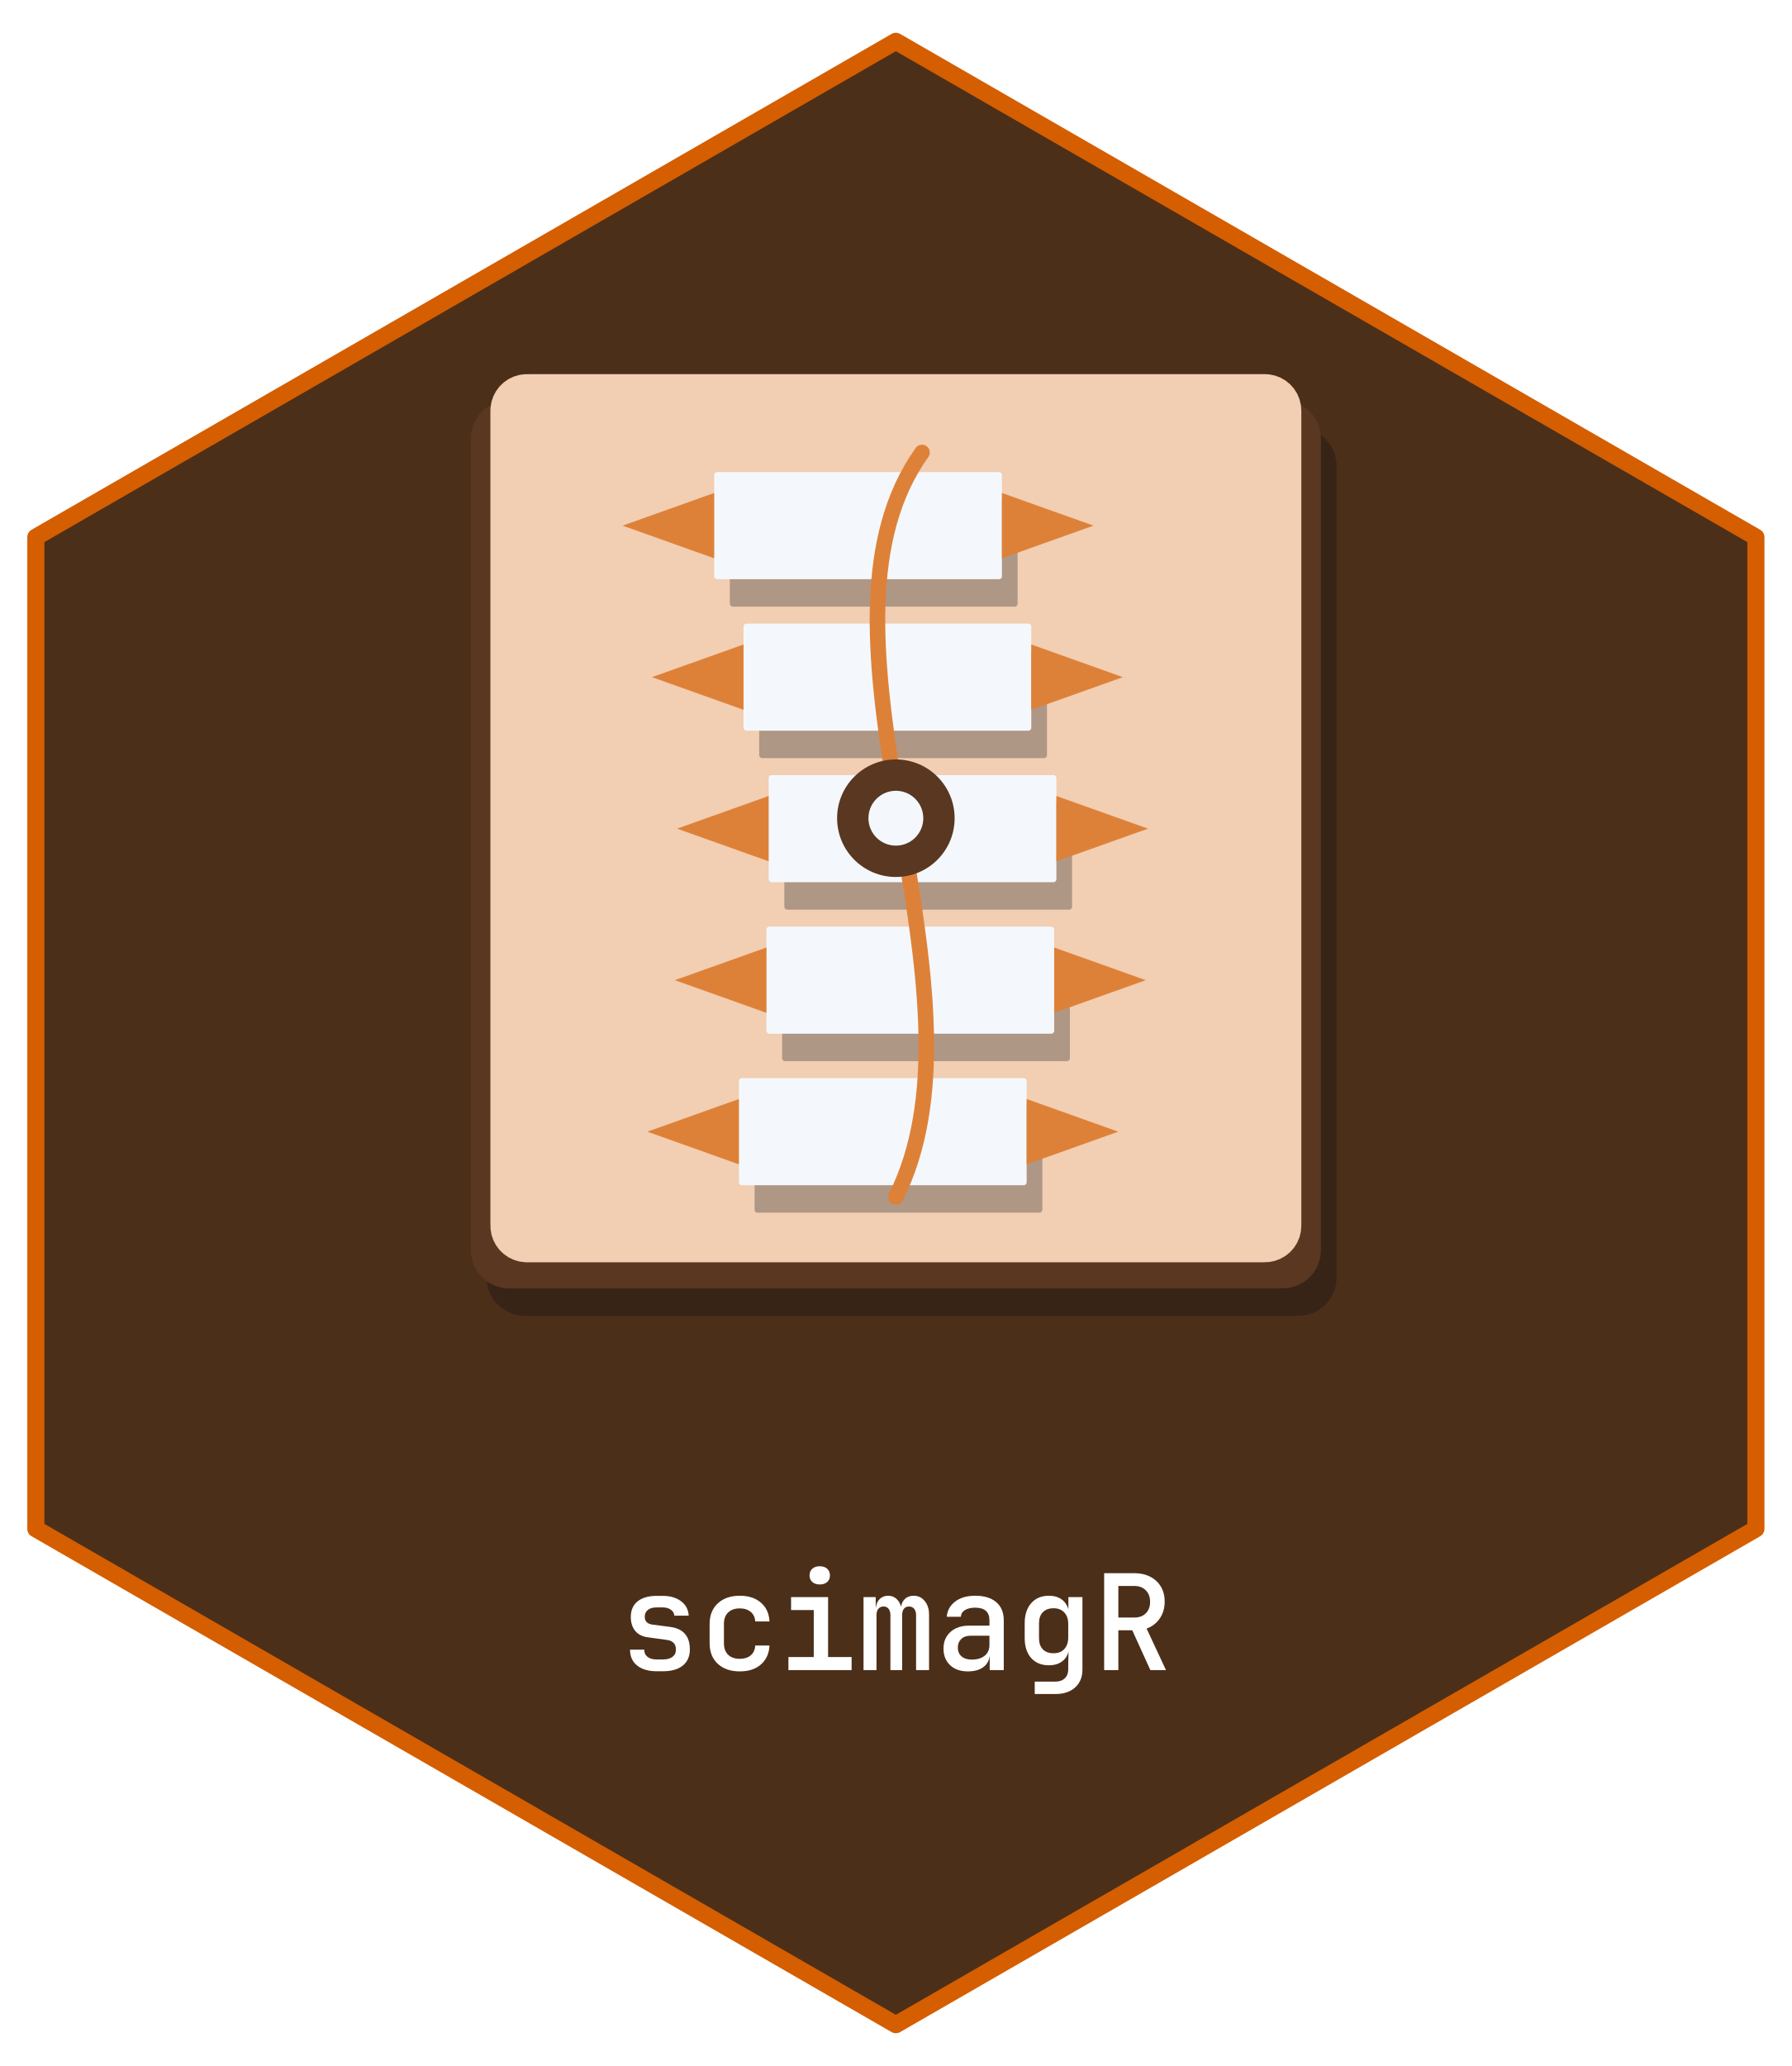
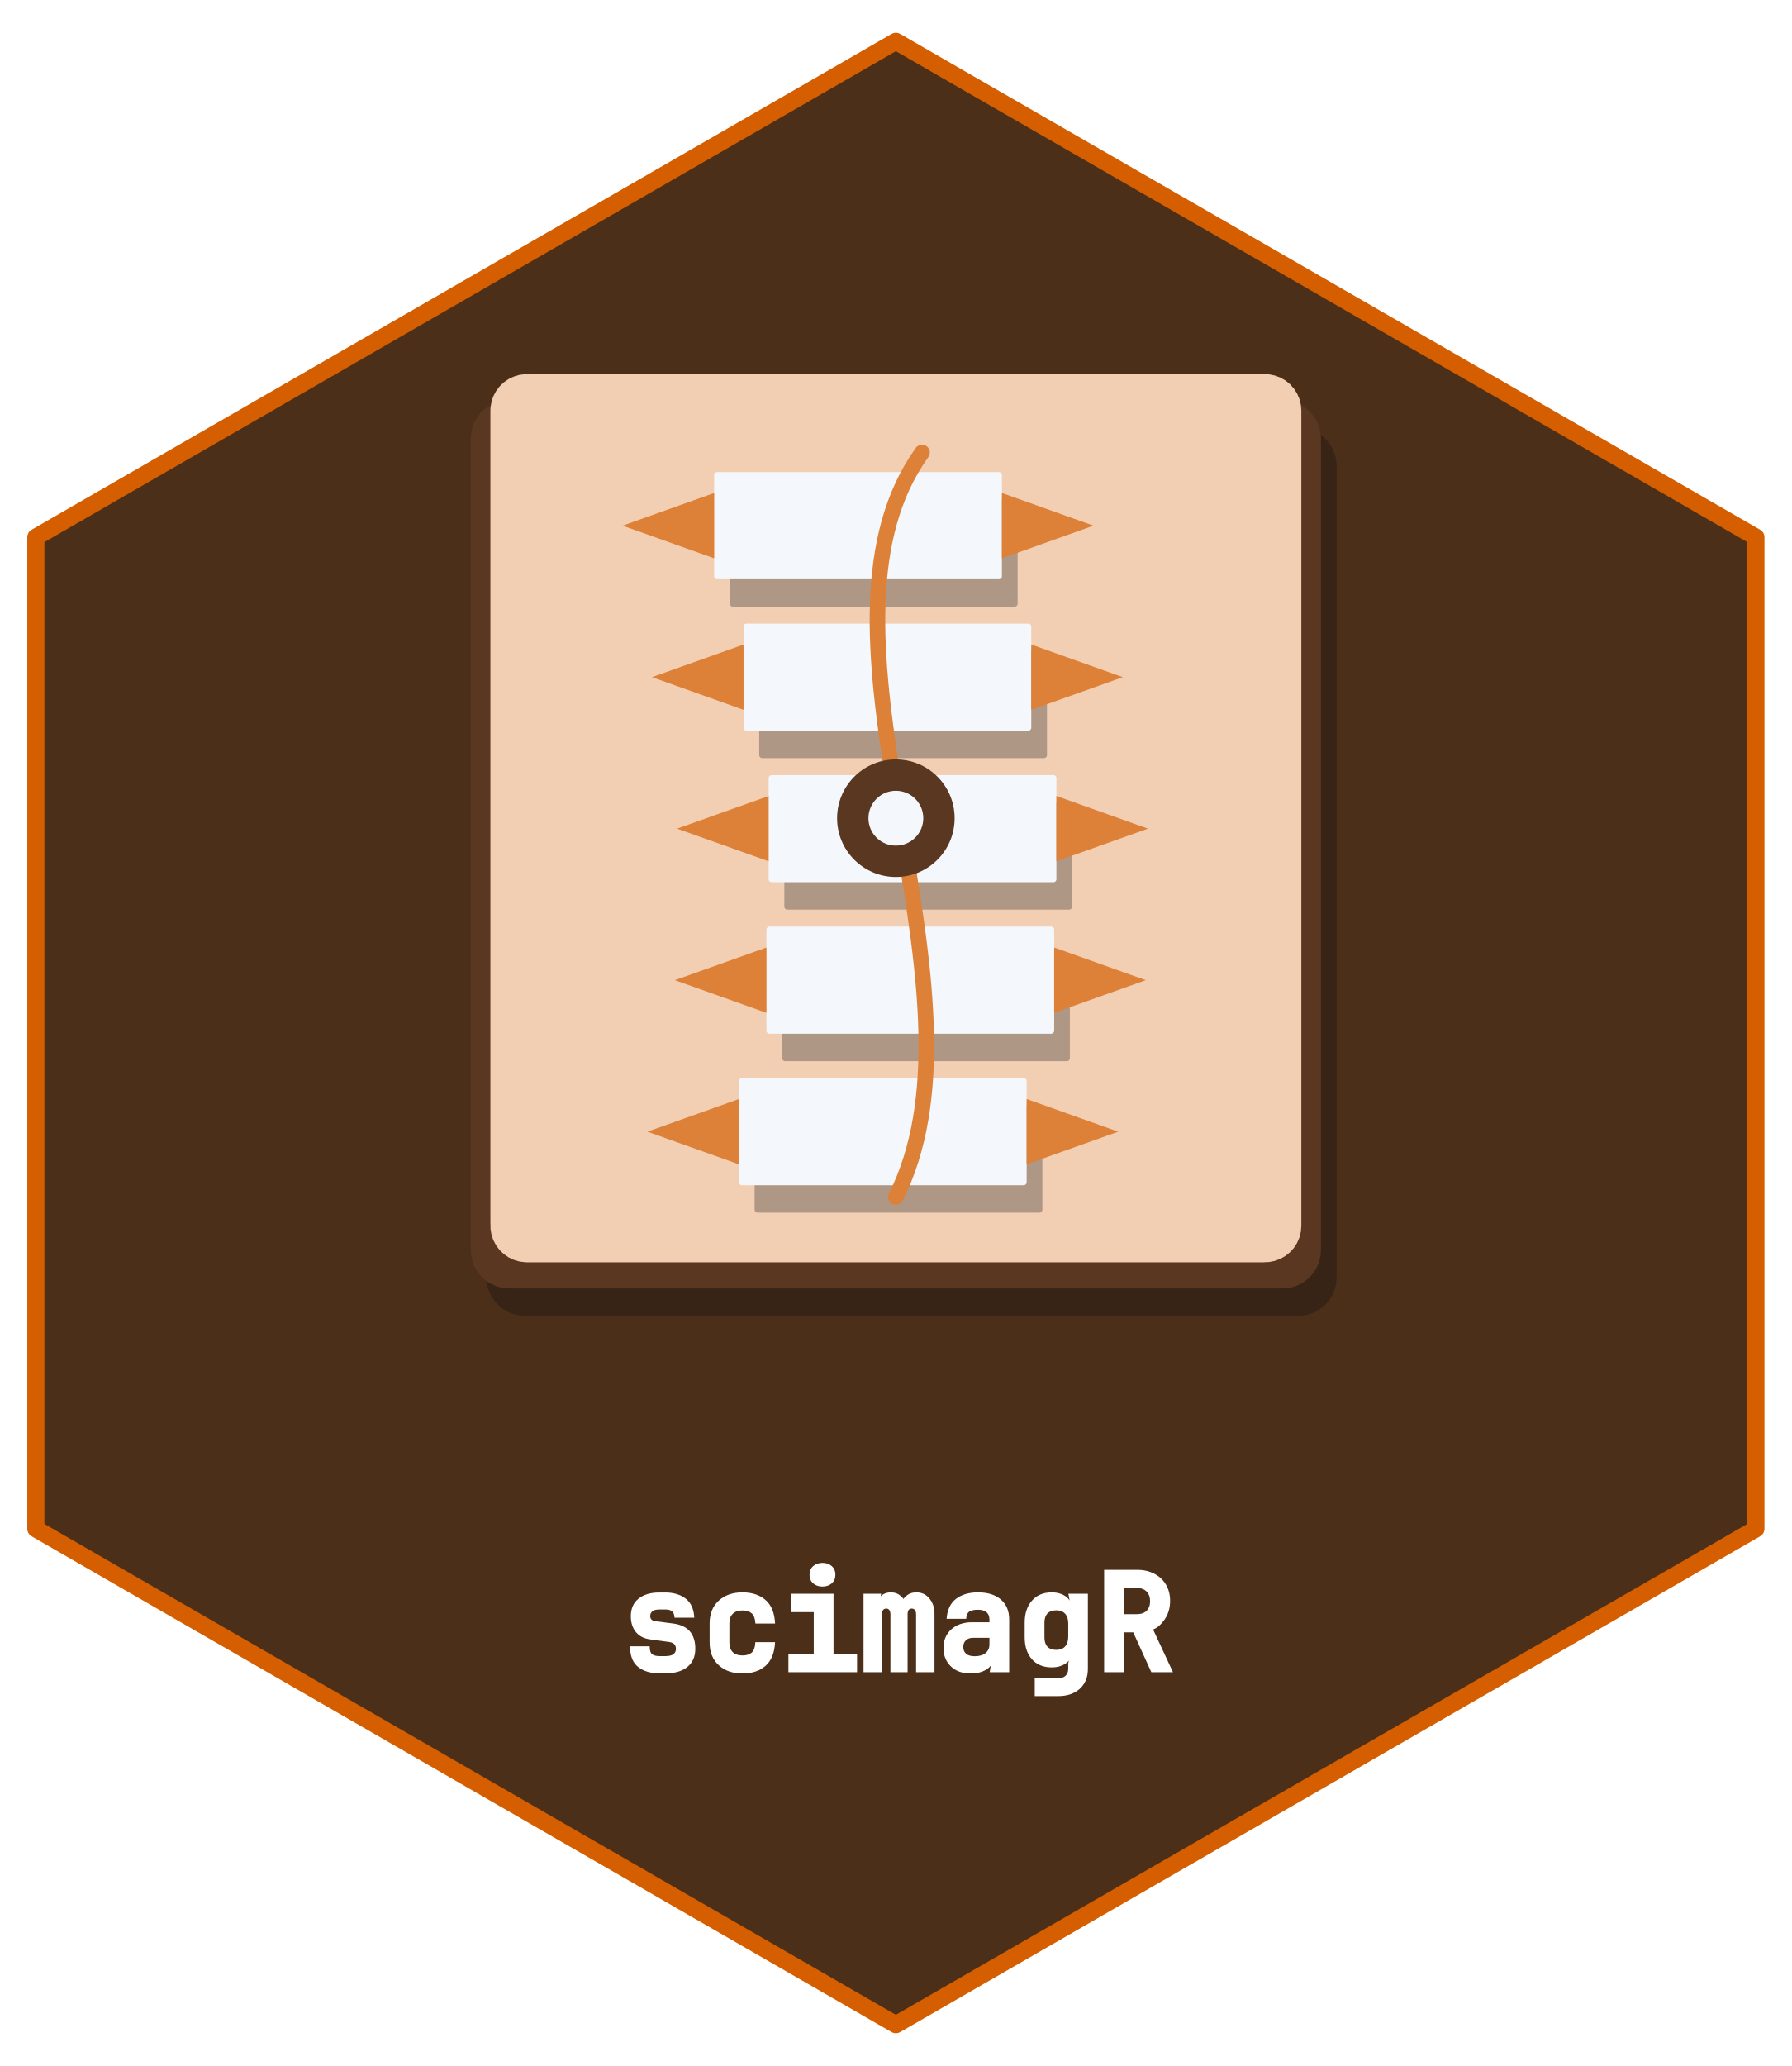
- <svg xmlns="http://www.w3.org/2000/svg" xmlns:xlink="http://www.w3.org/1999/xlink" width="432pt" height="498pt" viewBox="0 0 432 498">
+ <svg xmlns="http://www.w3.org/2000/svg" xmlns:xlink="http://www.w3.org/1999/xlink" width="432" height="498" viewBox="0 0 432 498">
  <defs>
    <g>
      <g id="glyph-0-0">
-         <path d="M 8.891 0.281 C 6.867 0.281 5.281 -0.176 4.125 -1.094 C 2.977 -2.008 2.406 -3.285 2.406 -4.922 L 5.828 -4.922 C 5.828 -4.18 6.094 -3.602 6.625 -3.188 C 7.156 -2.77 7.91 -2.562 8.891 -2.562 L 10.297 -2.562 C 11.305 -2.562 12.086 -2.77 12.641 -3.188 C 13.191 -3.602 13.469 -4.191 13.469 -4.953 C 13.469 -6.297 12.754 -7.066 11.328 -7.266 L 6.688 -7.906 C 5.383 -8.07 4.375 -8.586 3.656 -9.453 C 2.945 -10.316 2.594 -11.441 2.594 -12.828 C 2.594 -14.43 3.133 -15.676 4.219 -16.562 C 5.312 -17.445 6.848 -17.891 8.828 -17.891 L 10.266 -17.891 C 12.109 -17.891 13.598 -17.453 14.734 -16.578 C 15.879 -15.703 16.484 -14.551 16.547 -13.125 L 13.094 -13.125 C 13.051 -13.695 12.773 -14.172 12.266 -14.547 C 11.766 -14.922 11.098 -15.109 10.266 -15.109 L 8.828 -15.109 C 7.91 -15.109 7.203 -14.906 6.703 -14.5 C 6.203 -14.094 5.953 -13.547 5.953 -12.859 C 5.953 -11.773 6.562 -11.145 7.781 -10.969 L 12.125 -10.406 C 15.258 -9.977 16.828 -8.172 16.828 -4.984 C 16.828 -3.305 16.258 -2.008 15.125 -1.094 C 14 -0.176 12.391 0.281 10.297 0.281 Z M 8.891 0.281 " />
+         <path d="M 9.547 0.281 C 7.367 0.281 5.633 -0.234 4.344 -1.266 C 3.051 -2.297 2.406 -3.953 2.406 -6.234 L 7.141 -6.234 C 7.141 -5.266 7.332 -4.629 7.719 -4.328 C 8.113 -4.023 8.723 -3.875 9.547 -3.875 L 10.953 -3.875 C 11.816 -3.875 12.453 -4.023 12.859 -4.328 C 13.266 -4.641 13.469 -5.066 13.469 -5.609 C 13.469 -6.566 12.941 -7.117 11.891 -7.266 L 7.25 -7.906 C 5.781 -8.094 4.633 -8.68 3.812 -9.672 C 3 -10.672 2.594 -11.941 2.594 -13.484 C 2.594 -15.297 3.207 -16.703 4.438 -17.703 C 5.664 -18.703 7.348 -19.203 9.484 -19.203 L 10.922 -19.203 C 12.91 -19.203 14.547 -18.707 15.828 -17.719 C 17.109 -16.738 17.797 -15.207 17.891 -13.125 L 13.141 -13.125 C 13.086 -13.906 12.875 -14.43 12.5 -14.703 C 12.133 -14.973 11.609 -15.109 10.922 -15.109 L 9.484 -15.109 C 8.723 -15.109 8.16 -14.961 7.797 -14.672 C 7.441 -14.379 7.266 -13.992 7.266 -13.516 C 7.266 -12.805 7.688 -12.395 8.531 -12.281 L 12.875 -11.719 C 16.383 -11.238 18.141 -9.211 18.141 -5.641 C 18.141 -3.754 17.504 -2.297 16.234 -1.266 C 14.961 -0.234 13.203 0.281 10.953 0.281 Z M 9.547 0.281 " />
      </g>
      <g id="glyph-0-1">
-         <path d="M 9.859 0.312 C 7.66 0.312 5.898 -0.289 4.578 -1.5 C 3.254 -2.719 2.594 -4.383 2.594 -6.5 L 2.594 -11.109 C 2.594 -13.211 3.254 -14.875 4.578 -16.094 C 5.898 -17.312 7.66 -17.922 9.859 -17.922 C 11.992 -17.922 13.695 -17.363 14.969 -16.25 C 16.25 -15.145 16.938 -13.633 17.031 -11.719 L 13.594 -11.719 C 13.531 -12.719 13.16 -13.492 12.484 -14.047 C 11.816 -14.598 10.941 -14.875 9.859 -14.875 C 8.68 -14.875 7.75 -14.547 7.062 -13.891 C 6.383 -13.242 6.047 -12.328 6.047 -11.141 L 6.047 -6.5 C 6.047 -5.281 6.383 -4.344 7.062 -3.688 C 7.75 -3.039 8.68 -2.719 9.859 -2.719 C 10.961 -2.719 11.844 -2.992 12.5 -3.547 C 13.164 -4.109 13.531 -4.898 13.594 -5.922 L 17.031 -5.922 C 16.938 -4.004 16.25 -2.484 14.969 -1.359 C 13.695 -0.242 11.992 0.312 9.859 0.312 Z M 9.859 0.312 " />
+         <path d="M 10.516 0.312 C 8.148 0.312 6.238 -0.352 4.781 -1.688 C 3.32 -3.031 2.594 -4.852 2.594 -7.156 L 2.594 -11.766 C 2.594 -14.055 3.32 -15.875 4.781 -17.219 C 6.238 -18.562 8.148 -19.234 10.516 -19.234 C 12.816 -19.234 14.672 -18.617 16.078 -17.391 C 17.484 -16.172 18.25 -14.281 18.375 -11.719 L 13.641 -11.719 C 13.555 -12.938 13.242 -13.766 12.703 -14.203 C 12.172 -14.648 11.441 -14.875 10.516 -14.875 C 9.516 -14.875 8.738 -14.609 8.188 -14.078 C 7.633 -13.555 7.359 -12.797 7.359 -11.797 L 7.359 -7.156 C 7.359 -6.125 7.633 -5.344 8.188 -4.812 C 8.738 -4.289 9.516 -4.031 10.516 -4.031 C 11.461 -4.031 12.195 -4.254 12.719 -4.703 C 13.25 -5.148 13.551 -5.992 13.625 -7.234 L 18.375 -7.234 C 18.25 -4.672 17.484 -2.77 16.078 -1.531 C 14.672 -0.301 12.816 0.312 10.516 0.312 Z M 10.516 0.312 " />
      </g>
      <g id="glyph-0-2">
-         <path d="M 2.594 0 L 2.594 -3.141 L 8.703 -3.141 L 8.703 -14.469 L 3.234 -14.469 L 3.234 -17.594 L 12.156 -17.594 L 12.156 -3.141 L 17.828 -3.141 L 17.828 0 Z M 10.156 -20.641 C 9.406 -20.641 8.805 -20.836 8.359 -21.234 C 7.91 -21.629 7.688 -22.156 7.688 -22.812 C 7.688 -23.5 7.91 -24.039 8.359 -24.438 C 8.805 -24.832 9.406 -25.031 10.156 -25.031 C 10.895 -25.031 11.488 -24.832 11.938 -24.438 C 12.383 -24.039 12.609 -23.5 12.609 -22.812 C 12.609 -22.156 12.383 -21.629 11.938 -21.234 C 11.488 -20.836 10.895 -20.641 10.156 -20.641 Z M 10.156 -20.641 " />
+         <path d="M 2.594 0 L 2.594 -4.453 L 8.703 -4.453 L 8.703 -14.469 L 3.234 -14.469 L 3.234 -18.906 L 13.469 -18.906 L 13.469 -4.453 L 19.141 -4.453 L 19.141 0 Z M 10.812 -20.641 C 9.895 -20.641 9.145 -20.895 8.562 -21.406 C 7.977 -21.926 7.688 -22.613 7.688 -23.469 C 7.688 -24.352 7.977 -25.051 8.562 -25.562 C 9.145 -26.082 9.895 -26.344 10.812 -26.344 C 11.719 -26.344 12.461 -26.082 13.047 -25.562 C 13.629 -25.051 13.922 -24.352 13.922 -23.469 C 13.922 -22.613 13.629 -21.926 13.047 -21.406 C 12.461 -20.895 11.719 -20.641 10.812 -20.641 Z M 10.812 -20.641 " />
      </g>
      <g id="glyph-0-3">
-         <path d="M 1.703 0 L 1.703 -17.594 L 4.641 -17.594 L 4.641 -15.141 L 4.703 -15.141 C 4.785 -15.973 5.094 -16.645 5.625 -17.156 C 6.164 -17.664 6.836 -17.922 7.641 -17.922 C 8.41 -17.922 9.066 -17.68 9.609 -17.203 C 10.16 -16.723 10.539 -16.078 10.75 -15.266 C 10.875 -16.078 11.203 -16.723 11.734 -17.203 C 12.273 -17.68 12.961 -17.922 13.797 -17.922 C 14.879 -17.922 15.766 -17.5 16.453 -16.656 C 17.148 -15.812 17.5 -14.727 17.5 -13.406 L 17.5 0 L 14.375 0 L 14.375 -13.25 C 14.375 -13.883 14.223 -14.391 13.922 -14.766 C 13.617 -15.141 13.203 -15.328 12.672 -15.328 C 12.141 -15.328 11.727 -15.145 11.438 -14.781 C 11.156 -14.414 11.016 -13.914 11.016 -13.281 L 11.016 0 L 8.188 0 L 8.188 -13.25 C 8.188 -13.883 8.039 -14.391 7.75 -14.766 C 7.469 -15.141 7.062 -15.328 6.531 -15.328 C 6 -15.328 5.582 -15.145 5.281 -14.781 C 4.977 -14.414 4.828 -13.914 4.828 -13.281 L 4.828 0 Z M 1.703 0 " />
+         <path d="M 1.703 0 L 1.703 -18.906 L 5.953 -18.906 L 5.359 -15.859 L 5.297 -15.859 C 5.004 -16.859 5.188 -17.672 5.844 -18.297 C 6.5 -18.922 7.316 -19.234 8.297 -19.234 C 9.234 -19.234 10.031 -18.941 10.688 -18.359 C 11.344 -17.785 11.562 -17.395 11.344 -17.188 C 11.102 -17.375 11.312 -17.758 11.969 -18.344 C 12.625 -18.938 13.453 -19.234 14.453 -19.234 C 15.742 -19.234 16.789 -18.738 17.594 -17.75 C 18.406 -16.77 18.812 -15.539 18.812 -14.062 L 18.812 0 L 14.375 0 L 14.375 -13.906 C 14.375 -14.383 14.281 -14.738 14.094 -14.969 C 13.906 -15.207 13.648 -15.328 13.328 -15.328 C 13.004 -15.328 12.754 -15.211 12.578 -14.984 C 12.41 -14.766 12.328 -14.414 12.328 -13.938 L 12.328 0 L 8.188 0 L 8.188 -13.906 C 8.188 -14.395 8.098 -14.754 7.922 -14.984 C 7.742 -15.211 7.5 -15.328 7.188 -15.328 C 6.863 -15.328 6.609 -15.211 6.422 -14.984 C 6.234 -14.766 6.141 -14.414 6.141 -13.938 L 6.141 0 Z M 1.703 0 " />
      </g>
      <g id="glyph-0-4">
-         <path d="M 7.844 0.312 C 6.051 0.312 4.625 -0.191 3.562 -1.203 C 2.508 -2.211 1.984 -3.539 1.984 -5.188 C 1.984 -6.852 2.547 -8.191 3.672 -9.203 C 4.805 -10.211 6.312 -10.719 8.188 -10.719 L 13.062 -10.719 L 13.062 -12 C 13.062 -14.031 11.914 -15.047 9.625 -15.047 C 8.602 -15.047 7.781 -14.852 7.156 -14.469 C 6.539 -14.082 6.211 -13.547 6.172 -12.859 L 2.781 -12.859 C 2.883 -14.336 3.547 -15.551 4.766 -16.5 C 5.984 -17.445 7.613 -17.922 9.656 -17.922 C 11.832 -17.922 13.52 -17.398 14.719 -16.359 C 15.914 -15.328 16.516 -13.883 16.516 -12.031 L 16.516 0 L 13.125 0 L 13.125 -3.297 L 13.094 -3.297 C 12.938 -2.16 12.398 -1.273 11.484 -0.641 C 10.566 -0.004 9.352 0.312 7.844 0.312 Z M 8.828 -2.531 C 10.129 -2.531 11.16 -2.844 11.922 -3.469 C 12.68 -4.102 13.062 -4.953 13.062 -6.016 L 13.062 -8.281 L 8.453 -8.281 C 7.535 -8.281 6.801 -8.016 6.25 -7.484 C 5.707 -6.953 5.438 -6.27 5.438 -5.438 C 5.438 -4.539 5.734 -3.832 6.328 -3.312 C 6.93 -2.789 7.766 -2.531 8.828 -2.531 Z M 8.828 -2.531 " />
+         <path d="M 8.5 0.312 C 6.531 0.312 4.953 -0.254 3.766 -1.391 C 2.578 -2.523 1.984 -4.008 1.984 -5.844 C 1.984 -7.707 2.613 -9.203 3.875 -10.328 C 5.145 -11.461 6.801 -12.031 8.844 -12.031 L 13.062 -12.031 L 13.062 -12.656 C 13.062 -14.25 12.133 -15.047 10.281 -15.047 C 9.383 -15.047 8.703 -14.898 8.234 -14.609 C 7.766 -14.316 7.504 -13.734 7.453 -12.859 L 2.734 -12.859 C 2.879 -15.004 3.629 -16.602 4.984 -17.656 C 6.348 -18.707 8.125 -19.234 10.312 -19.234 C 12.656 -19.234 14.492 -18.656 15.828 -17.5 C 17.16 -16.344 17.828 -14.738 17.828 -12.688 L 17.828 0 L 13.125 0 L 13.75 -3.922 L 13.781 -3.922 C 14.008 -2.555 13.598 -1.508 12.547 -0.781 C 11.492 -0.051 10.145 0.312 8.5 0.312 Z M 9.484 -3.844 C 10.629 -3.844 11.508 -4.098 12.125 -4.609 C 12.75 -5.129 13.062 -5.816 13.062 -6.672 L 13.062 -8.281 L 9.109 -8.281 C 8.367 -8.281 7.789 -8.078 7.375 -7.672 C 6.957 -7.266 6.75 -6.738 6.75 -6.094 C 6.75 -5.395 6.977 -4.844 7.438 -4.438 C 7.906 -4.039 8.586 -3.844 9.484 -3.844 Z M 9.484 -3.844 " />
      </g>
      <g id="glyph-0-5">
-         <path d="M 4.984 5.766 L 4.984 2.781 L 9.953 2.781 C 10.91 2.781 11.664 2.516 12.219 1.984 C 12.781 1.453 13.062 0.727 13.062 -0.188 L 13.062 -1.5 L 13.125 -4.453 C 12.844 -3.398 12.289 -2.586 11.469 -2.016 C 10.645 -1.441 9.629 -1.156 8.422 -1.156 C 6.609 -1.156 5.176 -1.738 4.125 -2.906 C 3.082 -4.082 2.562 -5.695 2.562 -7.75 L 2.562 -11.297 C 2.562 -13.328 3.082 -14.938 4.125 -16.125 C 5.176 -17.32 6.609 -17.922 8.422 -17.922 C 9.629 -17.922 10.641 -17.629 11.453 -17.047 C 12.266 -16.473 12.812 -15.664 13.094 -14.625 L 13.094 -17.594 L 16.484 -17.594 L 16.484 -0.125 C 16.484 1.688 15.898 3.117 14.734 4.172 C 13.566 5.234 11.984 5.766 9.984 5.766 Z M 9.531 -4.062 C 10.625 -4.062 11.484 -4.395 12.109 -5.062 C 12.742 -5.738 13.062 -6.688 13.062 -7.906 L 13.062 -11.109 C 13.062 -12.297 12.742 -13.223 12.109 -13.891 C 11.484 -14.566 10.625 -14.906 9.531 -14.906 C 8.406 -14.906 7.535 -14.582 6.922 -13.938 C 6.316 -13.301 6.016 -12.43 6.016 -11.328 L 6.016 -7.688 C 6.016 -6.551 6.316 -5.66 6.922 -5.016 C 7.535 -4.379 8.406 -4.062 9.531 -4.062 Z M 9.531 -4.062 " />
+         <path d="M 4.984 5.766 L 4.984 1.469 L 10.609 1.469 C 11.391 1.469 11.992 1.266 12.422 0.859 C 12.848 0.453 13.062 -0.113 13.062 -0.844 L 13.062 -2.156 L 13.781 -5.109 C 13.883 -3.785 13.461 -2.797 12.516 -2.141 C 11.566 -1.484 10.422 -1.156 9.078 -1.156 C 7.066 -1.156 5.477 -1.805 4.312 -3.109 C 3.145 -4.422 2.562 -6.188 2.562 -8.406 L 2.562 -11.953 C 2.562 -14.148 3.145 -15.91 4.312 -17.234 C 5.477 -18.566 7.066 -19.234 9.078 -19.234 C 10.422 -19.234 11.562 -18.898 12.5 -18.234 C 13.438 -17.566 13.852 -16.582 13.75 -15.281 L 13.094 -18.906 L 17.797 -18.906 L 17.797 -0.781 C 17.797 1.227 17.145 2.82 15.844 4 C 14.539 5.176 12.805 5.766 10.641 5.766 Z M 10.188 -5.375 C 11.094 -5.375 11.797 -5.645 12.297 -6.188 C 12.805 -6.727 13.062 -7.52 13.062 -8.562 L 13.062 -11.766 C 13.062 -12.773 12.805 -13.551 12.297 -14.094 C 11.797 -14.633 11.094 -14.906 10.188 -14.906 C 9.25 -14.906 8.535 -14.648 8.047 -14.141 C 7.566 -13.629 7.328 -12.91 7.328 -11.984 L 7.328 -8.344 C 7.328 -7.383 7.566 -6.648 8.047 -6.141 C 8.535 -5.629 9.25 -5.375 10.188 -5.375 Z M 10.188 -5.375 " />
      </g>
      <g id="glyph-0-6">
-         <path d="M 2.719 0 L 2.719 -23.359 L 10.016 -23.359 C 11.461 -23.359 12.734 -23.07 13.828 -22.5 C 14.93 -21.938 15.785 -21.145 16.391 -20.125 C 17.004 -19.102 17.312 -17.898 17.312 -16.516 C 17.312 -14.953 16.914 -13.594 16.125 -12.438 C 15.332 -11.289 14.273 -10.484 12.953 -10.016 L 17.625 0 L 13.859 0 L 9.5 -9.594 L 6.141 -9.594 L 6.141 0 Z M 6.141 -12.672 L 10.016 -12.672 C 11.172 -12.672 12.086 -13.008 12.766 -13.688 C 13.453 -14.375 13.797 -15.297 13.797 -16.453 C 13.797 -17.617 13.445 -18.547 12.75 -19.234 C 12.062 -19.93 11.148 -20.281 10.016 -20.281 L 6.141 -20.281 Z M 6.141 -12.672 " />
+         <path d="M 2.719 0 L 2.719 -24.672 L 10.672 -24.672 C 12.223 -24.672 13.598 -24.359 14.797 -23.734 C 16.004 -23.117 16.941 -22.25 17.609 -21.125 C 18.285 -20 18.625 -18.68 18.625 -17.172 C 18.625 -15.473 18.188 -13.988 17.312 -12.719 C 16.445 -11.457 15.516 -10.648 14.516 -10.297 L 19.312 0 L 14.094 0 L 9.734 -9.594 L 7.453 -9.594 L 7.453 0 Z M 7.453 -13.984 L 10.672 -13.984 C 11.648 -13.984 12.414 -14.258 12.969 -14.812 C 13.52 -15.363 13.797 -16.129 13.797 -17.109 C 13.797 -18.098 13.516 -18.875 12.953 -19.438 C 12.391 -20 11.629 -20.281 10.672 -20.281 L 7.453 -20.281 Z M 7.453 -13.984 " />
      </g>
    </g>
  </defs>
  <path fill-rule="nonzero" fill="rgb(29.804%, 18.431%, 9.804%)" fill-opacity="1" stroke-width="4.125" stroke-linecap="round" stroke-linejoin="round" stroke="rgb(83.529%, 36.863%, 0%)" stroke-opacity="1" stroke-miterlimit="10" d="M 216 9.961 L 423.359 129.48 L 423.359 368.52 L 216 488.039 L 8.641 368.52 L 8.641 129.48 Z M 216 9.961 " />
  <path fill-rule="nonzero" fill="rgb(1.176%, 3.922%, 7.059%)" fill-opacity="0.278" d="M 126.516 317.176 L 313.051 317.176 L 312.68 317.168 L 314.164 317.109 L 315.617 316.812 L 317.008 316.285 L 318.293 315.543 L 319.441 314.605 L 320.426 313.496 L 321.219 312.238 L 321.801 310.875 L 322.156 309.434 L 322.277 307.953 L 322.277 112.312 L 322.156 110.832 L 321.801 109.391 L 321.219 108.027 L 320.426 106.773 L 319.441 105.66 L 318.293 104.723 L 317.008 103.98 L 315.617 103.453 L 314.164 103.156 L 313.051 103.09 L 126.516 103.09 L 127.629 103.156 L 126.145 103.098 L 124.672 103.277 L 123.246 103.688 L 121.906 104.324 L 120.684 105.168 L 119.613 106.195 L 118.719 107.383 L 118.031 108.699 L 117.559 110.105 L 117.32 111.57 L 117.293 112.312 L 117.293 307.953 L 117.32 307.211 L 117.32 308.695 L 117.559 310.16 L 118.031 311.57 L 118.719 312.883 L 119.613 314.07 L 120.684 315.098 L 121.906 315.941 L 123.246 316.578 L 124.672 316.992 L 126.145 317.168 Z M 126.516 317.176 " />
  <path fill-rule="nonzero" fill="rgb(34.902%, 21.569%, 12.941%)" fill-opacity="1" d="M 122.73 310.566 L 309.27 310.566 L 308.895 310.559 L 310.379 310.5 L 311.836 310.203 L 313.223 309.676 L 314.508 308.934 L 315.656 307.992 L 316.641 306.883 L 317.434 305.629 L 318.016 304.262 L 318.371 302.82 L 318.492 301.34 L 318.492 105.703 L 318.371 104.223 L 318.016 102.781 L 317.434 101.414 L 316.641 100.16 L 315.656 99.051 L 314.508 98.109 L 313.223 97.367 L 311.836 96.844 L 310.379 96.547 L 309.27 96.477 L 122.73 96.477 L 123.844 96.547 L 122.359 96.484 L 120.887 96.664 L 119.461 97.078 L 118.121 97.715 L 116.898 98.559 L 115.828 99.586 L 114.938 100.773 L 114.246 102.086 L 113.777 103.496 L 113.539 104.961 L 113.508 105.703 L 113.508 301.34 L 113.539 300.598 L 113.539 302.082 L 113.777 303.547 L 114.246 304.957 L 114.938 306.27 L 115.828 307.457 L 116.898 308.488 L 118.121 309.328 L 119.461 309.965 L 120.887 310.379 L 122.359 310.559 Z M 122.73 310.566 " />
  <path fill-rule="nonzero" fill="rgb(94.902%, 80.784%, 69.804%)" fill-opacity="1" d="M 127.035 304.27 L 304.965 304.27 L 304.609 304.262 L 306.023 304.203 L 307.41 303.922 L 308.734 303.418 L 309.961 302.711 L 311.059 301.816 L 311.996 300.758 L 312.754 299.559 L 313.309 298.258 L 313.648 296.883 L 313.762 295.469 L 313.762 98.98 L 313.648 97.566 L 313.309 96.195 L 312.754 94.891 L 311.996 93.695 L 311.059 92.633 L 309.961 91.738 L 308.734 91.031 L 307.41 90.527 L 306.023 90.246 L 304.965 90.18 L 127.035 90.18 L 128.098 90.246 L 126.684 90.188 L 125.277 90.359 L 123.918 90.754 L 122.637 91.359 L 121.473 92.164 L 120.449 93.145 L 119.602 94.277 L 118.941 95.531 L 118.492 96.875 L 118.266 98.273 L 118.238 98.98 L 118.238 295.469 L 118.266 294.762 L 118.266 296.18 L 118.492 297.574 L 118.941 298.918 L 119.602 300.172 L 120.449 301.305 L 121.473 302.285 L 122.637 303.09 L 123.918 303.695 L 125.277 304.09 L 126.684 304.262 Z M 127.035 304.27 " />
  <path fill-rule="nonzero" fill="rgb(1.176%, 3.922%, 7.059%)" fill-opacity="0.278" d="M 182.664 292.305 L 250.598 292.305 L 250.566 292.305 L 250.684 292.301 L 250.797 292.277 L 250.906 292.234 L 251.008 292.176 L 251.098 292.105 L 251.176 292.016 L 251.238 291.918 L 251.281 291.812 L 251.312 291.699 L 251.32 291.582 L 251.32 267.211 L 251.312 267.094 L 251.281 266.984 L 251.238 266.875 L 251.176 266.777 L 251.098 266.691 L 251.008 266.617 L 250.906 266.559 L 250.797 266.516 L 250.684 266.492 L 250.598 266.488 L 182.664 266.488 L 182.75 266.492 L 182.637 266.488 L 182.52 266.504 L 182.406 266.535 L 182.301 266.586 L 182.207 266.652 L 182.121 266.73 L 182.055 266.824 L 182 266.93 L 181.961 267.039 L 181.945 267.152 L 181.941 267.211 L 181.941 291.582 L 181.945 291.523 L 181.945 291.641 L 181.961 291.754 L 182 291.867 L 182.055 291.969 L 182.121 292.062 L 182.207 292.141 L 182.301 292.207 L 182.406 292.258 L 182.52 292.289 L 182.637 292.305 Z M 182.664 292.305 " />
  <path fill-rule="nonzero" fill="rgb(95.686%, 97.255%, 98.824%)" fill-opacity="1" d="M 178.879 285.695 L 246.812 285.695 L 246.785 285.691 L 246.898 285.688 L 247.016 285.664 L 247.121 285.625 L 247.223 285.566 L 247.312 285.492 L 247.391 285.406 L 247.453 285.305 L 247.5 285.199 L 247.527 285.086 L 247.535 284.969 L 247.535 260.602 L 247.527 260.484 L 247.5 260.371 L 247.453 260.266 L 247.391 260.164 L 247.312 260.078 L 247.223 260.004 L 247.121 259.945 L 247.016 259.906 L 246.898 259.883 L 246.812 259.879 L 178.879 259.879 L 178.965 259.883 L 178.852 259.879 L 178.734 259.891 L 178.625 259.926 L 178.52 259.973 L 178.422 260.039 L 178.34 260.121 L 178.27 260.215 L 178.215 260.316 L 178.18 260.426 L 178.16 260.543 L 178.156 260.602 L 178.156 284.969 L 178.16 284.914 L 178.16 285.027 L 178.18 285.145 L 178.215 285.254 L 178.27 285.355 L 178.34 285.449 L 178.422 285.531 L 178.52 285.598 L 178.625 285.648 L 178.734 285.68 L 178.852 285.691 Z M 178.879 285.695 " />
  <path fill-rule="nonzero" fill="rgb(87.059%, 50.588%, 21.961%)" fill-opacity="1" d="M 178.156 264.914 L 156.082 272.785 L 178.156 280.656 Z M 178.156 264.914 " />
  <path fill-rule="nonzero" fill="rgb(87.059%, 50.588%, 21.961%)" fill-opacity="1" d="M 247.535 264.914 L 269.609 272.785 L 247.535 280.656 Z M 247.535 264.914 " />
  <path fill-rule="nonzero" fill="rgb(1.176%, 3.922%, 7.059%)" fill-opacity="0.278" d="M 189.297 255.785 L 257.23 255.785 L 257.203 255.785 L 257.32 255.777 L 257.434 255.754 L 257.543 255.715 L 257.641 255.656 L 257.73 255.582 L 257.809 255.496 L 257.871 255.398 L 257.918 255.289 L 257.945 255.176 L 257.953 255.062 L 257.953 230.691 L 257.945 230.574 L 257.918 230.461 L 257.871 230.355 L 257.809 230.258 L 257.73 230.168 L 257.641 230.098 L 257.543 230.039 L 257.434 229.996 L 257.32 229.973 L 257.23 229.969 L 189.297 229.969 L 189.387 229.973 L 189.27 229.969 L 189.152 229.98 L 189.043 230.016 L 188.938 230.066 L 188.84 230.129 L 188.758 230.211 L 188.688 230.305 L 188.633 230.406 L 188.598 230.52 L 188.578 230.633 L 188.574 230.691 L 188.574 255.062 L 188.578 255.004 L 188.578 255.121 L 188.598 255.234 L 188.633 255.344 L 188.688 255.449 L 188.758 255.539 L 188.84 255.621 L 188.938 255.688 L 189.043 255.738 L 189.152 255.77 L 189.27 255.785 Z M 189.297 255.785 " />
  <path fill-rule="nonzero" fill="rgb(95.686%, 97.255%, 98.824%)" fill-opacity="1" d="M 185.516 249.172 L 253.449 249.172 L 253.418 249.172 L 253.535 249.168 L 253.648 249.145 L 253.758 249.102 L 253.859 249.043 L 253.949 248.973 L 254.023 248.883 L 254.086 248.785 L 254.133 248.68 L 254.16 248.566 L 254.172 248.449 L 254.172 224.078 L 254.16 223.965 L 254.133 223.852 L 254.086 223.742 L 254.023 223.645 L 253.949 223.559 L 253.859 223.484 L 253.758 223.426 L 253.648 223.387 L 253.535 223.363 L 253.449 223.355 L 185.516 223.355 L 185.602 223.363 L 185.484 223.355 L 185.371 223.371 L 185.258 223.402 L 185.152 223.453 L 185.059 223.52 L 184.973 223.602 L 184.902 223.691 L 184.848 223.797 L 184.812 223.906 L 184.793 224.02 L 184.789 224.078 L 184.789 248.449 L 184.793 248.391 L 184.793 248.508 L 184.812 248.621 L 184.848 248.734 L 184.902 248.836 L 184.973 248.93 L 185.059 249.012 L 185.152 249.074 L 185.258 249.125 L 185.371 249.156 L 185.484 249.172 Z M 185.516 249.172 " />
  <path fill-rule="nonzero" fill="rgb(87.059%, 50.588%, 21.961%)" fill-opacity="1" d="M 184.789 228.395 L 162.715 236.266 L 184.789 244.137 Z M 184.789 228.395 " />
  <path fill-rule="nonzero" fill="rgb(87.059%, 50.588%, 21.961%)" fill-opacity="1" d="M 254.172 228.395 L 276.246 236.266 L 254.172 244.137 Z M 254.172 228.395 " />
  <path fill-rule="nonzero" fill="rgb(1.176%, 3.922%, 7.059%)" fill-opacity="0.278" d="M 189.832 219.262 L 257.766 219.262 L 257.738 219.262 L 257.852 219.258 L 257.969 219.234 L 258.078 219.195 L 258.176 219.137 L 258.266 219.062 L 258.344 218.977 L 258.406 218.875 L 258.453 218.77 L 258.48 218.656 L 258.488 218.539 L 258.488 194.168 L 258.48 194.055 L 258.453 193.941 L 258.406 193.832 L 258.344 193.734 L 258.266 193.648 L 258.176 193.574 L 258.078 193.516 L 257.969 193.477 L 257.852 193.453 L 257.766 193.445 L 189.832 193.445 L 189.922 193.453 L 189.805 193.449 L 189.688 193.461 L 189.578 193.492 L 189.473 193.543 L 189.375 193.609 L 189.293 193.691 L 189.223 193.785 L 189.168 193.887 L 189.133 193.996 L 189.113 194.113 L 189.109 194.168 L 189.109 218.539 L 189.113 218.48 L 189.113 218.598 L 189.133 218.715 L 189.168 218.824 L 189.223 218.926 L 189.293 219.02 L 189.375 219.102 L 189.473 219.168 L 189.578 219.215 L 189.688 219.25 L 189.805 219.262 Z M 189.832 219.262 " />
  <path fill-rule="nonzero" fill="rgb(95.686%, 97.255%, 98.824%)" fill-opacity="1" d="M 186.047 212.652 L 253.98 212.652 L 253.953 212.652 L 254.07 212.648 L 254.184 212.625 L 254.293 212.582 L 254.395 212.523 L 254.484 212.449 L 254.559 212.363 L 254.621 212.266 L 254.668 212.156 L 254.695 212.047 L 254.703 211.93 L 254.703 187.559 L 254.695 187.441 L 254.668 187.328 L 254.621 187.223 L 254.559 187.125 L 254.484 187.035 L 254.395 186.965 L 254.293 186.906 L 254.184 186.863 L 254.07 186.84 L 253.98 186.836 L 186.047 186.836 L 186.137 186.84 L 186.02 186.836 L 185.902 186.852 L 185.793 186.883 L 185.688 186.934 L 185.59 187 L 185.508 187.078 L 185.438 187.172 L 185.383 187.273 L 185.348 187.387 L 185.328 187.5 L 185.324 187.559 L 185.324 211.93 L 185.328 211.871 L 185.328 211.988 L 185.348 212.102 L 185.383 212.211 L 185.438 212.316 L 185.508 212.41 L 185.59 212.488 L 185.688 212.555 L 185.793 212.605 L 185.902 212.637 L 186.02 212.652 Z M 186.047 212.652 " />
  <path fill-rule="nonzero" fill="rgb(87.059%, 50.588%, 21.961%)" fill-opacity="1" d="M 185.324 191.871 L 163.25 199.742 L 185.324 207.613 Z M 185.324 191.871 " />
  <path fill-rule="nonzero" fill="rgb(87.059%, 50.588%, 21.961%)" fill-opacity="1" d="M 254.703 191.871 L 276.781 199.742 L 254.703 207.613 Z M 254.703 191.871 " />
  <path fill-rule="nonzero" fill="rgb(1.176%, 3.922%, 7.059%)" fill-opacity="0.278" d="M 183.777 182.742 L 251.711 182.742 L 251.68 182.742 L 251.797 182.738 L 251.91 182.715 L 252.02 182.672 L 252.121 182.613 L 252.211 182.543 L 252.289 182.453 L 252.352 182.355 L 252.395 182.25 L 252.422 182.137 L 252.434 182.02 L 252.434 157.648 L 252.422 157.531 L 252.395 157.422 L 252.352 157.312 L 252.289 157.215 L 252.211 157.129 L 252.121 157.055 L 252.02 156.996 L 251.91 156.953 L 251.797 156.93 L 251.711 156.926 L 183.777 156.926 L 183.863 156.93 L 183.746 156.926 L 183.633 156.941 L 183.52 156.973 L 183.414 157.023 L 183.32 157.09 L 183.234 157.168 L 183.164 157.262 L 183.113 157.367 L 183.074 157.477 L 183.055 157.59 L 183.055 182.02 L 183.055 181.961 L 183.055 182.078 L 183.074 182.191 L 183.113 182.305 L 183.164 182.406 L 183.234 182.5 L 183.32 182.578 L 183.414 182.645 L 183.52 182.695 L 183.633 182.727 L 183.746 182.742 Z M 183.777 182.742 " />
  <path fill-rule="nonzero" fill="rgb(95.686%, 97.255%, 98.824%)" fill-opacity="1" d="M 179.992 176.133 L 247.926 176.133 L 247.898 176.129 L 248.012 176.125 L 248.125 176.102 L 248.234 176.062 L 248.336 176.004 L 248.426 175.93 L 248.504 175.844 L 248.566 175.742 L 248.613 175.637 L 248.641 175.523 L 248.648 175.406 L 248.648 151.039 L 248.641 150.922 L 248.613 150.809 L 248.566 150.703 L 248.504 150.602 L 248.426 150.516 L 248.336 150.441 L 248.234 150.383 L 248.125 150.344 L 248.012 150.32 L 247.926 150.316 L 179.992 150.316 L 180.078 150.32 L 179.965 150.316 L 179.848 150.328 L 179.734 150.363 L 179.629 150.41 L 179.535 150.477 L 179.453 150.559 L 179.383 150.652 L 179.328 150.754 L 179.289 150.863 L 179.273 150.98 L 179.27 151.039 L 179.27 175.406 L 179.273 175.352 L 179.273 175.465 L 179.289 175.582 L 179.328 175.691 L 179.383 175.793 L 179.453 175.887 L 179.535 175.969 L 179.629 176.035 L 179.734 176.086 L 179.848 176.117 L 179.965 176.129 Z M 179.992 176.133 " />
  <path fill-rule="nonzero" fill="rgb(87.059%, 50.588%, 21.961%)" fill-opacity="1" d="M 179.27 155.352 L 157.195 163.223 L 179.27 171.094 Z M 179.27 155.352 " />
  <path fill-rule="nonzero" fill="rgb(87.059%, 50.588%, 21.961%)" fill-opacity="1" d="M 248.648 155.352 L 270.723 163.223 L 248.648 171.094 Z M 248.648 155.352 " />
  <path fill-rule="nonzero" fill="rgb(1.176%, 3.922%, 7.059%)" fill-opacity="0.278" d="M 176.699 146.223 L 244.629 146.223 L 244.602 146.223 L 244.719 146.215 L 244.832 146.191 L 244.941 146.152 L 245.043 146.094 L 245.133 146.02 L 245.207 145.934 L 245.27 145.836 L 245.316 145.727 L 245.344 145.613 L 245.355 145.5 L 245.355 121.129 L 245.344 121.012 L 245.316 120.898 L 245.27 120.793 L 245.207 120.695 L 245.133 120.605 L 245.043 120.531 L 244.941 120.477 L 244.832 120.434 L 244.719 120.41 L 244.629 120.406 L 176.699 120.406 L 176.785 120.41 L 176.668 120.406 L 176.555 120.418 L 176.441 120.453 L 176.336 120.504 L 176.238 120.566 L 176.156 120.648 L 176.086 120.742 L 176.031 120.844 L 175.996 120.957 L 175.977 121.07 L 175.973 121.129 L 175.973 145.5 L 175.977 145.441 L 175.977 145.559 L 175.996 145.672 L 176.031 145.781 L 176.086 145.887 L 176.156 145.977 L 176.238 146.059 L 176.336 146.125 L 176.441 146.176 L 176.555 146.207 L 176.668 146.223 Z M 176.699 146.223 " />
  <path fill-rule="nonzero" fill="rgb(95.686%, 97.255%, 98.824%)" fill-opacity="1" d="M 172.914 139.609 L 240.848 139.609 L 240.816 139.609 L 240.934 139.605 L 241.047 139.582 L 241.156 139.539 L 241.258 139.48 L 241.348 139.41 L 241.426 139.32 L 241.488 139.223 L 241.531 139.117 L 241.559 139.004 L 241.57 138.887 L 241.57 114.516 L 241.559 114.402 L 241.531 114.289 L 241.488 114.18 L 241.426 114.082 L 241.348 113.996 L 241.258 113.922 L 241.156 113.863 L 241.047 113.82 L 240.934 113.801 L 240.848 113.793 L 172.914 113.793 L 173 113.801 L 172.883 113.793 L 172.77 113.809 L 172.656 113.84 L 172.551 113.891 L 172.457 113.957 L 172.371 114.039 L 172.301 114.129 L 172.246 114.234 L 172.211 114.344 L 172.191 114.457 L 172.191 138.887 L 172.191 138.828 L 172.191 138.945 L 172.211 139.059 L 172.246 139.172 L 172.301 139.273 L 172.371 139.367 L 172.457 139.445 L 172.551 139.512 L 172.656 139.562 L 172.77 139.594 L 172.883 139.609 Z M 172.914 139.609 " />
  <path fill-rule="nonzero" fill="rgb(87.059%, 50.588%, 21.961%)" fill-opacity="1" d="M 172.191 118.832 L 150.113 126.703 L 172.191 134.574 Z M 172.191 118.832 " />
  <path fill-rule="nonzero" fill="rgb(87.059%, 50.588%, 21.961%)" fill-opacity="1" d="M 241.57 118.832 L 263.645 126.703 L 241.57 134.574 Z M 241.57 118.832 " />
  <path fill="none" stroke-width="3.75" stroke-linecap="round" stroke-linejoin="round" stroke="rgb(87.059%, 50.588%, 21.961%)" stroke-opacity="1" stroke-miterlimit="10" d="M 216 288.527 L 217.051 286.316 L 218.008 284.062 L 218.875 281.766 L 219.656 279.434 L 220.352 277.059 L 220.969 274.648 L 221.508 272.207 L 221.969 269.727 L 222.359 267.215 L 222.68 264.672 L 222.934 262.102 L 223.125 259.5 L 223.254 256.871 L 223.328 254.219 L 223.344 251.543 L 223.309 248.84 L 223.223 246.117 L 223.09 243.375 L 222.918 240.613 L 222.703 237.836 L 222.449 235.039 L 222.16 232.23 L 221.84 229.406 L 221.492 226.574 L 221.113 223.727 L 220.715 220.875 L 220.297 218.012 L 219.859 215.145 L 219.406 212.27 L 218.945 209.395 L 218.473 206.512 L 217.512 200.754 L 217.027 197.875 L 216.551 195 L 216.074 192.133 L 215.609 189.266 L 215.152 186.41 L 214.711 183.562 L 214.289 180.727 L 213.887 177.898 L 213.504 175.086 L 213.148 172.289 L 212.82 169.504 L 212.523 166.738 L 212.262 163.992 L 212.039 161.266 L 211.852 158.559 L 211.711 155.875 L 211.613 153.215 L 211.566 150.582 L 211.57 147.973 L 211.629 145.395 L 211.746 142.844 L 211.922 140.324 L 212.16 137.836 L 212.465 135.383 L 212.836 132.965 L 213.281 130.586 L 213.801 128.238 L 214.398 125.934 L 215.078 123.672 L 215.836 121.449 L 216.684 119.27 L 217.617 117.133 L 218.645 115.047 L 219.77 113.004 L 220.988 111.012 L 222.309 109.07 " />
  <path fill-rule="nonzero" fill="rgb(34.902%, 21.569%, 12.941%)" fill-opacity="1" d="M 230.168 197.227 C 230.168 205.051 223.824 211.391 216 211.391 C 208.176 211.391 201.832 205.051 201.832 197.227 C 201.832 189.402 208.176 183.059 216 183.059 C 223.824 183.059 230.168 189.402 230.168 197.227 " />
  <path fill-rule="nonzero" fill="rgb(95.686%, 97.255%, 98.824%)" fill-opacity="1" d="M 222.613 197.227 C 222.613 200.875 219.652 203.836 216 203.836 C 212.348 203.836 209.387 200.875 209.387 197.227 C 209.387 193.574 212.348 190.613 216 190.613 C 219.652 190.613 222.613 193.574 222.613 197.227 " />
  <g fill="rgb(100%, 100%, 100%)" fill-opacity="1">
-     <use xlink:href="#glyph-0-0" x="149.5" y="402.569" />
-     <use xlink:href="#glyph-0-1" x="168.5" y="402.569" />
-     <use xlink:href="#glyph-0-2" x="187.5" y="402.569" />
-     <use xlink:href="#glyph-0-3" x="206.5" y="402.569" />
-     <use xlink:href="#glyph-0-4" x="225.5" y="402.569" />
-     <use xlink:href="#glyph-0-5" x="244.5" y="402.569" />
-     <use xlink:href="#glyph-0-6" x="263.5" y="402.569" />
+     <use xlink:href="#glyph-0-0" x="149.5" y="403.069" />
+     <use xlink:href="#glyph-0-1" x="168.5" y="403.069" />
+     <use xlink:href="#glyph-0-2" x="187.5" y="403.069" />
+     <use xlink:href="#glyph-0-3" x="206.5" y="403.069" />
+     <use xlink:href="#glyph-0-4" x="225.5" y="403.069" />
+     <use xlink:href="#glyph-0-5" x="244.5" y="403.069" />
+     <use xlink:href="#glyph-0-6" x="263.5" y="403.069" />
  </g>
</svg>
